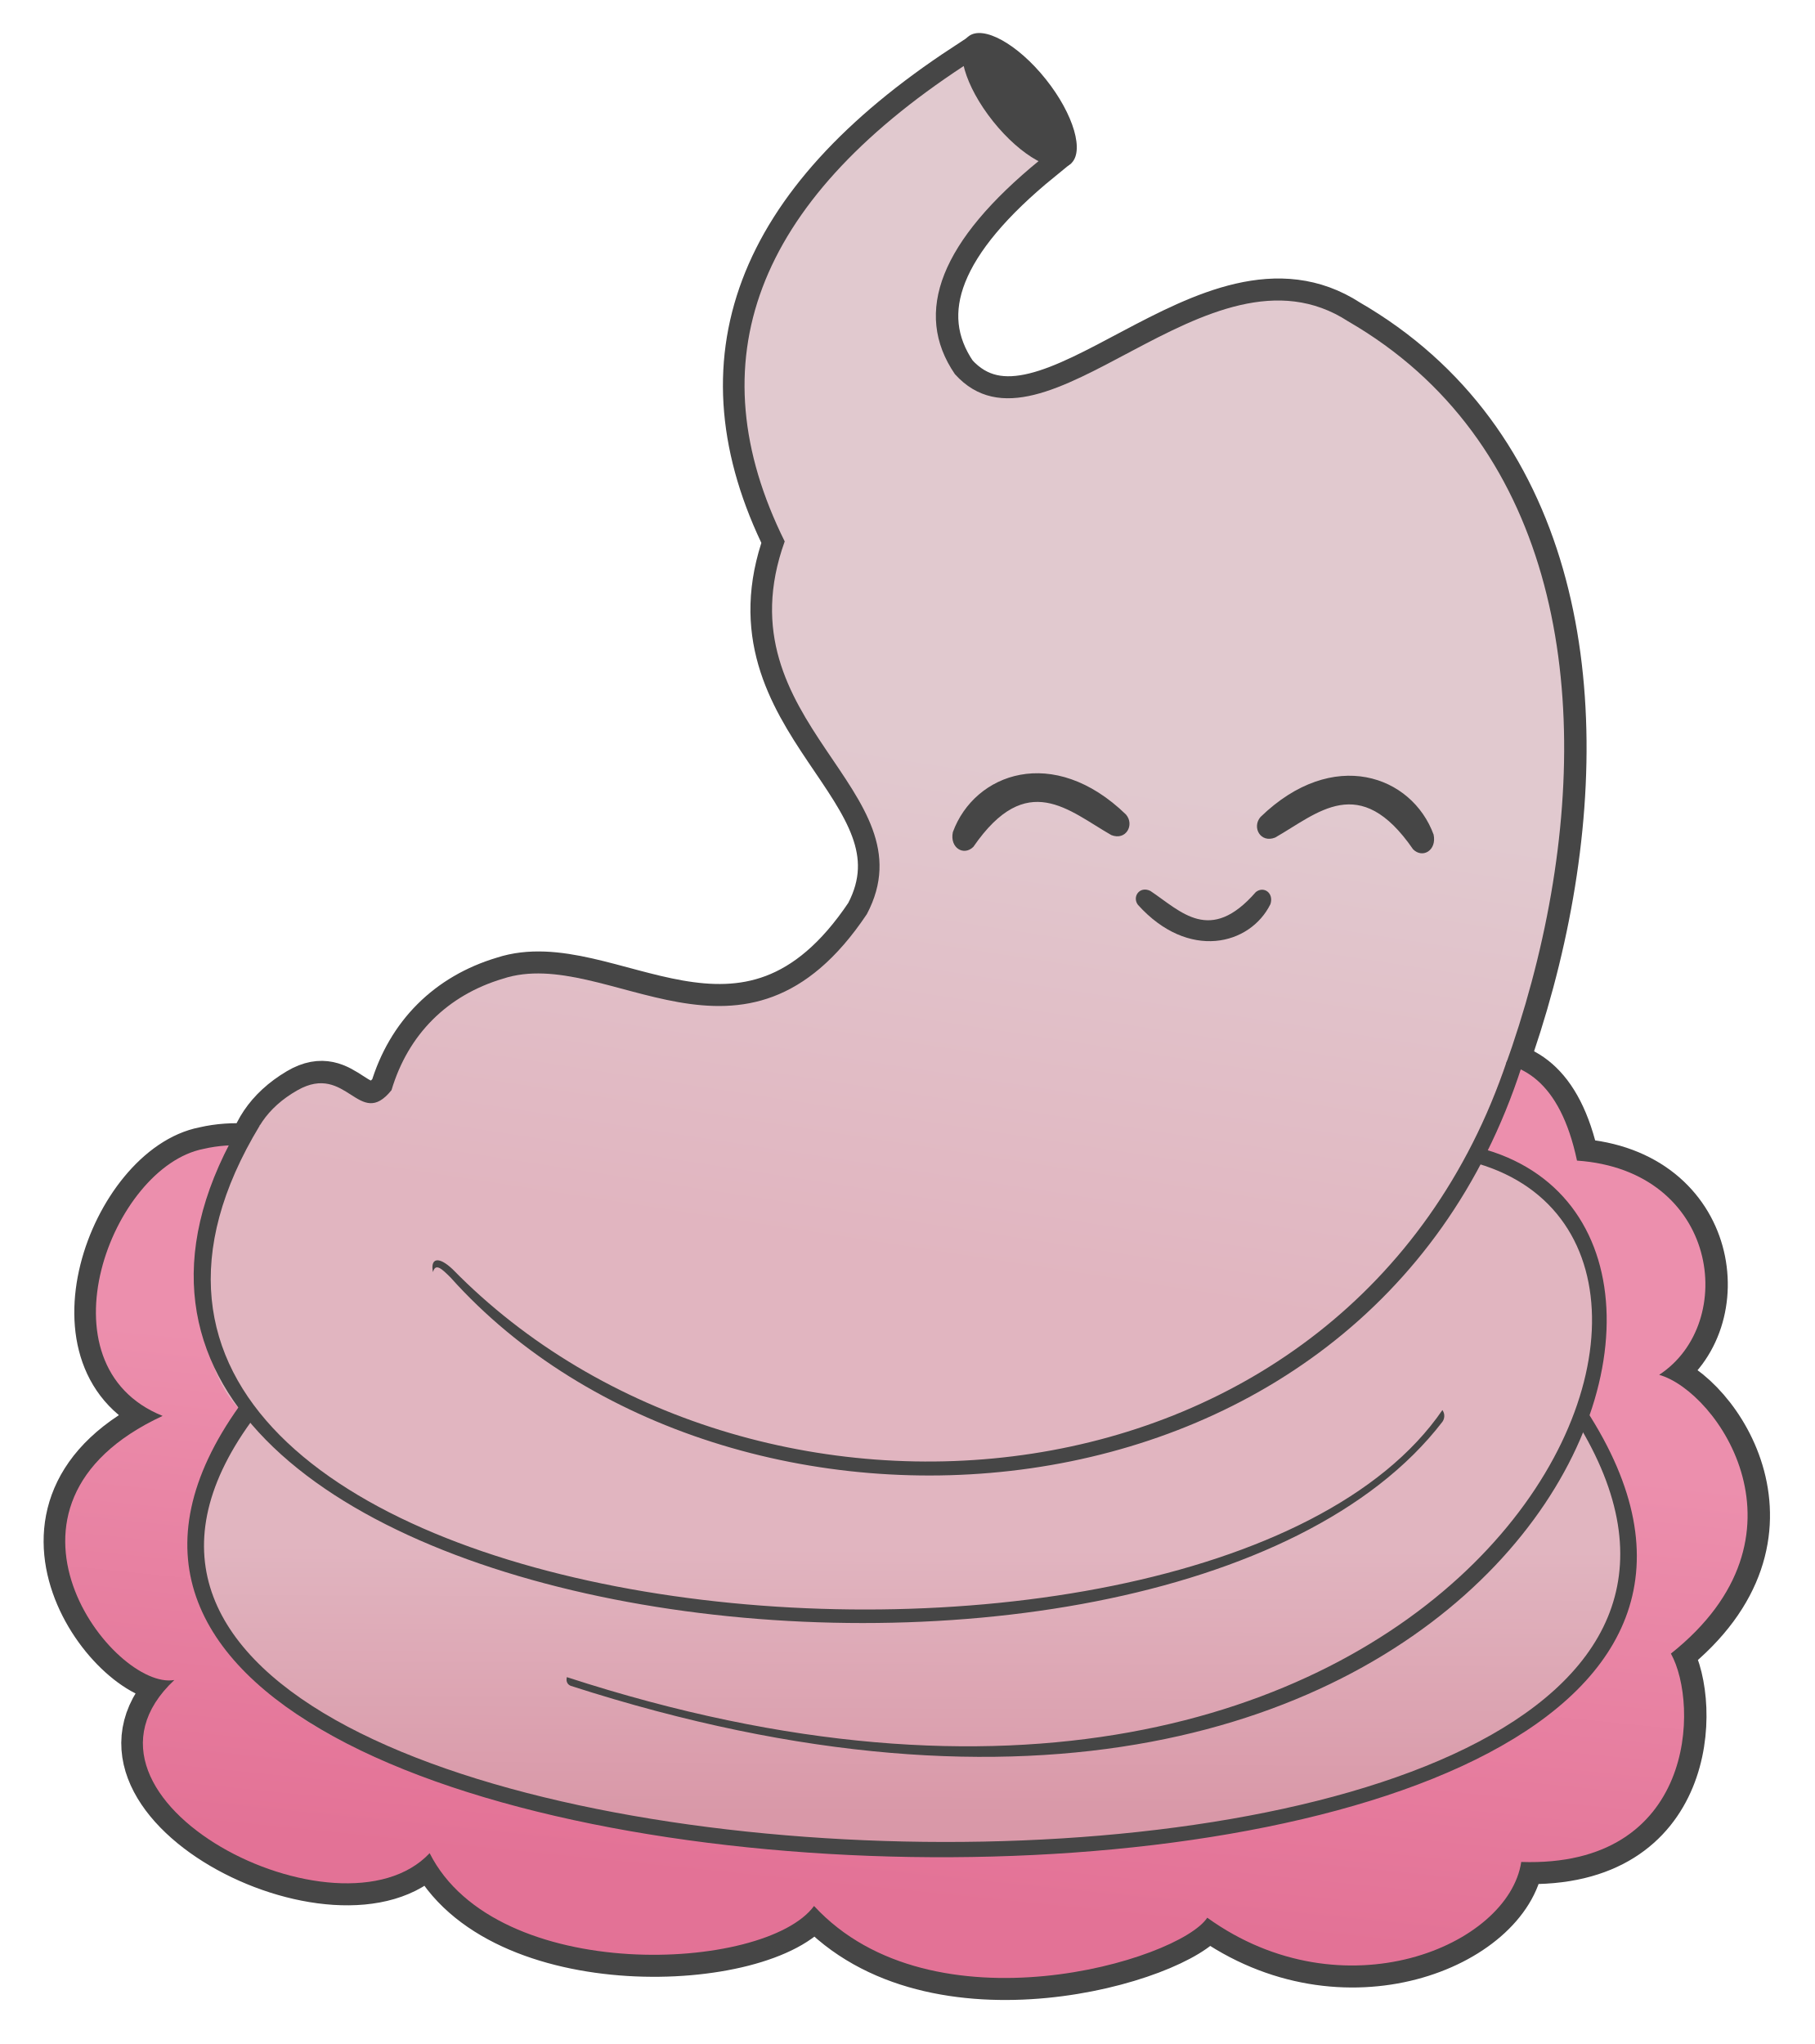
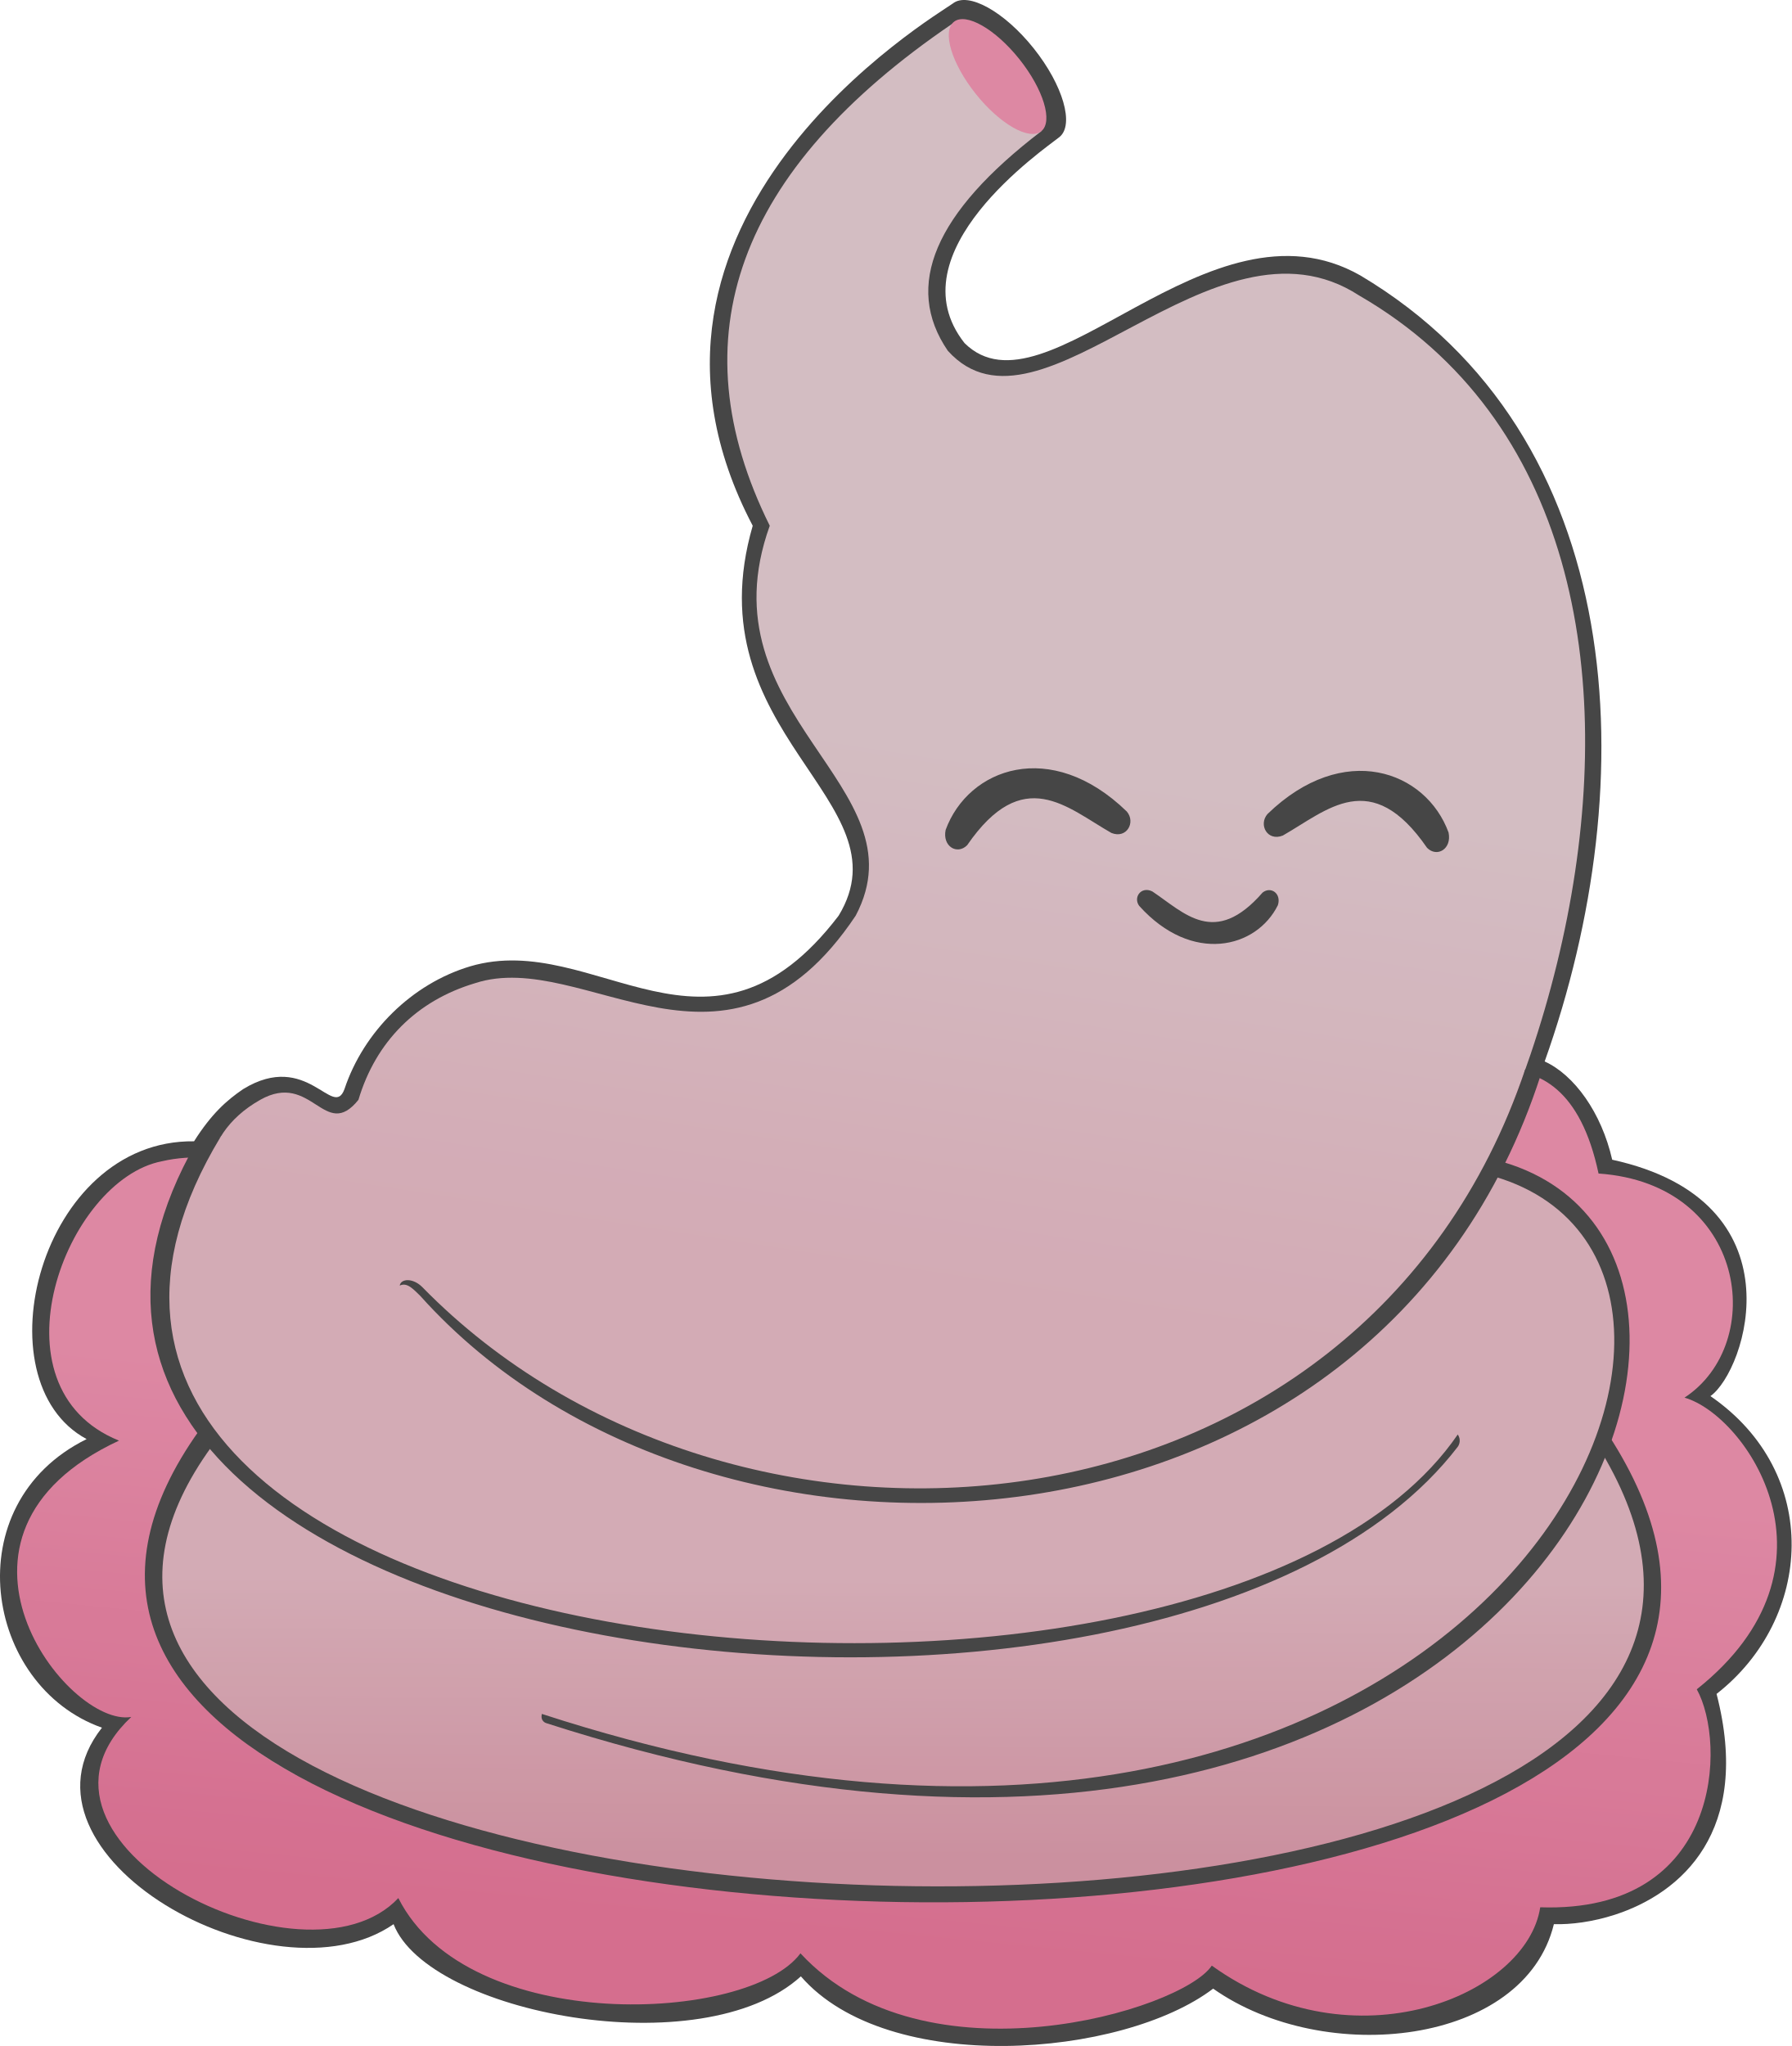
- <svg xmlns="http://www.w3.org/2000/svg" style="isolation:isolate" viewBox="0 0 618.324 696.535">
-   <defs>
-     <clipPath id="a">
-       <path d="M0 0h618.324v696.535H0z" />
-     </clipPath>
-   </defs>
-   <g clip-path="url(#a)">
-     <path fill="#EC8FAD" fill-opacity=".56" stroke="#464646" stroke-linecap="square" stroke-miterlimit="3" stroke-width="15" d="M114.552 400.5c-3.666-4-25-13.667-45-9-31.333 6-57 73.667-14 91-66 30.667-16.666 93.667 4 90-43.333 40.667 56.667 91.333 87 59 22.667 45 114.334 40.667 131 18 40.334 43.667 124.334 18.667 134 4 46.334 33.333 102.667 9.667 107-19 59.334 2 60.667-53.667 51-71 50.334-40 16-89.333-4-95 27-17.667 20.334-69.667-28-73-11.666-55-54-26.667-64-24-197-9.333-213-11.333-359 29z" vector-effect="non-scaling-stroke" />
-     <path fill="#E1C9CF" stroke="#464646" stroke-linecap="square" stroke-miterlimit="3" stroke-width="15" d="M354.552 54.5q-50.666 41.333-29 73c30.334 33.667 86.334-49 134-18 139 80.333 56.334 330.333-44 390-143.666 67.667-242-73-269-52-43 13-88-50.5-45-76 16.624-9.859 21 13.667 32 0 5.667-19 19-32.333 38-38 35.667-11.667 82.334 40.333 124-22 22.334-42.333-50.333-65-28-127q-45.666-92 61-162l26 32z" vector-effect="non-scaling-stroke" />
-     <linearGradient id="b" x1=".535" x2=".438" y1=".38" y2=".908" gradientTransform="matrix(573.324 0 0 312.189 22.228 361.845)" gradientUnits="userSpaceOnUse">
-       <stop offset="0%" stop-color="#ec8fad" />
-       <stop offset="98.261%" stop-color="#e37296" />
-     </linearGradient>
-     <path fill="url(#b)" d="M114.416 400.5c-3.666-4-25-13.667-45-9-31.333 6-57 73.667-14 91-66 30.667-16.666 93.667 4 90-43.333 40.667 56.667 91.333 87 59 22.667 45 114.334 40.667 131 18 40.334 43.667 124.334 18.667 134 4 46.334 33.333 102.667 9.667 107-19 59.334 2 60.667-53.667 51-71 50.334-40 16-89.333-4-95 27-17.667 20.334-69.667-28-73-11.666-55-54-26.667-64-24-197-9.333-213-11.333-359 29z" />
-     <linearGradient id="c" x1=".512" x2=".509" y1=".597" y2=".959" gradientTransform="matrix(489.687 0 0 260.107 64.058 370.426)" gradientUnits="userSpaceOnUse">
-       <stop offset="1.739%" stop-color="#e1b5c0" />
-       <stop offset="97.826%" stop-color="#d998a8" />
-     </linearGradient>
-     <path fill="url(#c)" d="M136.625 381.5c-31.323-7.5-46.56-.412-52.073 5-24.5 20-20.5 82.5 0 96-36 36-18 71.5 4 90 58.5 77 548 104 453-90 14.5-46.5-.5-81.5-40-91-16.98-25.003-295-27-364.927-10z" />
-     <linearGradient id="d" x1=".593" x2=".543" y1=".477" y2=".837" gradientTransform="matrix(448.778 0 0 495.564 84.266 22.5)" gradientUnits="userSpaceOnUse">
-       <stop offset="1.304%" stop-color="#e1c9cf" />
-       <stop offset="97.391%" stop-color="#e1b5c0" />
-     </linearGradient>
-     <path fill="url(#d)" d="M354.416 54.5q-50.666 41.333-29 73c30.334 33.667 86.334-49 134-18 139 80.333 56.334 330.333-44 390-143.666 67.667-242-73-269-52-43 13-87.416-52.032-45-76 16.827-9.508 21 13.667 32 0 5.667-19 19-32.333 38-38 35.667-11.667 82.334 40.333 124-22 22.334-42.333-50.333-65-28-127q-45.666-92 61-162l26 32z" />
-     <path fill="#464646" d="M85.552 484.5c-.937-2.625-3.156-5.813-4-5.313-139.666 195.646 596.75 213.563 459 1.313 0 0-2.625 2.625-2 6 118.75 200-582.5 176.75-453-2z" />
-     <path fill="#464646" d="M88.552 383.5c-3.937 1.313-7.156 1.5-8 2-96.5 171 315.25 223.75 411 99 0 0 1.441-1.831 0-4-82 119.75-508.75 77.5-403-97z" />
-     <path fill="#464646" d="M154.227 432.5c101.325 103.5 305.825 87.75 359.325-71 2.382.019 3.888-.07 5 2-53.052 164.463-271.25 176.5-365 71.843-2.812-2.78-5.125-5.155-6-1.843-.937-4.562 1.657-5.719 6.675-1z" />
-     <path fill="#464646" d="M503.552 396.5c-.75-1.67.75-4.92 3-4.67 107 31.92 5 284.92-312 182.67 0 0-1.968-.563-1.375-2.982C497.219 670.5 609.552 427.75 503.552 396.5zM427.97 303.982c2.682-2.127 6.191.294 4.981 4.106-6.933 14.056-27.984 19.335-45.173.238-2.044-2.742.597-6.515 4.259-4.719 10.456 6.981 20.325 18.289 35.933.375zM481.552 289.414c3.25 3.25 8.125.375 7-5-7.375-20.125-34.25-30-59-6-3 3.5 0 9 5 7 14.5-8.25 28.75-22.5 47 4zM331.717 288.566c-3.25 3.25-8.125.375-7-5 7.375-20.125 34.25-30 59-6 3 3.5 0 9-5 7-14.5-8.25-28.75-22.5-47 4zM338.41 41.337c-9.586-12.005-13.342-24.968-8.382-28.928 4.96-3.96 16.769 2.571 26.355 14.577 9.586 12.005 13.342 24.967 8.382 28.927-4.96 3.96-16.769-2.571-26.355-14.576z" />
+ <svg xmlns="http://www.w3.org/2000/svg" style="isolation:isolate" viewBox="0 0 583.67 666.43">
+   <g style="isolation:isolate">
+     <path fill="#464646" d="M314.218 111.746c26.5 26.25 79.5-50.25 129-22 87.75 52.25 92.5 164.75 60 256 9.625 4.375 18.5 16.625 22 32 61.75 13.5 43.625 68.75 32 77 36.5 25.125 33.375 72.5 2 97 11.594 44.88-11.572 64.932-33.139 71.927-7.265 2.356-14.349 3.23-19.861 3.073-9.625 39.5-74.625 46.625-111 21-29.625 22.5-106 28.625-134.312-4-32.188 29.25-121.438 12-132.688-17-39.25 27.125-127.625-22.625-95-64-38.25-13.5-48-72.75-5-94-35.125-18.875-15.25-97.625 35-97 5.625-8.875 10.562-13.313 16-17 20.937-12.813 29.312 10.062 33 0 6.25-18.75 22-34.333 41-40 40.75-12 77.75 38.875 120-16.5 22.75-37.5-47.75-59-28-127-52.5-100 59.5-166 65.164-170.091 4.965-3.954 16.769 2.571 26.355 14.576 9.586 12.006 13.341 24.968 8.381 28.928-4.959 3.96-54.15 37.587-30.9 67.087z" />
+     <g opacity=".91">
+       <linearGradient id="a" x1=".535" x2=".438" y1=".38" y2=".908" gradientTransform="matrix(573.32 0 0 312.19 5.58 348.59)" gradientUnits="userSpaceOnUse">
+         <stop offset="0%" stop-color="#ec8fad" />
+         <stop offset="98.261%" stop-color="#e37296" />
+       </linearGradient>
+       <path fill="url(#a)" d="M97.77 387.246c-3.667-4-25-13.667-45-9-31.334 6-57 73.667-14 91-66 30.667-16.667 93.667 4 90-43.334 40.667 56.666 91.333 87 59 22.666 45 114.333 40.667 131 18 40.333 43.667 124.333 18.667 134 4 46.333 33.333 102.666 9.667 107-19 59.333 2 60.666-53.667 51-71 50.333-40 16-89.333-4-95 27-17.667 20.333-69.667-28-73-11.667-55-54-26.667-64-24-197-9.333-213-11.333-359 29z" />
+       <linearGradient id="b" x1=".512" x2=".509" y1=".597" y2=".959" gradientTransform="matrix(489.69 0 0 260.11 47.41 357.17)" gradientUnits="userSpaceOnUse">
+         <stop offset="1.739%" stop-color="#e1b5c0" />
+         <stop offset="97.826%" stop-color="#d998a8" />
+       </linearGradient>
+       <path fill="url(#b)" d="M119.978 368.246c-31.322-7.5-46.56-.412-52.072 5-24.5 20-20.5 82.5 0 96-36 36-18 71.5 4 90 58.5 77 548 104 453-90 14.5-46.5-.5-81.5-40-91-16.98-25.003-295-27-364.928-10z" />
+       <linearGradient id="c" x1=".593" x2=".543" y1=".477" y2=".837" gradientTransform="matrix(448.78 0 0 497.06 67.62 7.75)" gradientUnits="userSpaceOnUse">
+         <stop offset="1.304%" stop-color="#e1c9cf" />
+         <stop offset="97.391%" stop-color="#e1b5c0" />
+       </linearGradient>
+       <path fill="url(#c)" d="M339.218 42.746q-52.115 39.833-30.448 71.5c30.333 33.667 86.333-49 134-18 139 80.333 56.333 330.333-44 390-143.667 67.667-242-73-269-52-43 13-87.416-52.032-45-76 16.827-9.508 21 13.667 32 0 5.666-19 19-32.333 38-38 35.666-11.667 82.333 40.333 124-22 22.333-42.333-50.334-65-28-127q-45.667-92 59.448-163.5l29 35z" />
+       <path fill="#EC8FAD" d="M317.892 30.595c-7.852-9.834-11.048-20.357-7.132-23.484 3.916-3.127 13.47 2.319 21.323 12.153 7.852 9.834 11.048 20.357 7.132 23.484-3.916 3.127-13.471-2.319-21.323-12.153z" />
+     </g>
+     <g fill="#464646" style="isolation:isolate">
+       <path d="M68.906 471.246c-.938-2.625-3.156-5.813-4-5.313-139.667 195.646 596.75 213.563 459 1.313 0 0-2.625 2.625-2 6 118.75 200-582.5 176.75-453-2z" />
+       <path d="M71.906 370.246c-3.938 1.312-7.156 1.5-8 2-97.938 171 315.25 223.75 411 99 0 0 1.44-1.831 0-4-82 119.75-508.75 77.5-403-97z" />
+       <path d="M137.581 419.246c101.325 103.5 305.825 87.75 359.325-71 2.382.019 3.888-.07 5 2-53.053 164.463-271.25 176.5-365 71.843-2.188-2.093-4.251-4.531-6.688-3.343.375-2.313 4.312-2.563 7.363.5z" />
+       <path d="M486.906 383.246c-.75-1.67.75-4.92 3-4.67 107 31.92 5 284.92-312 182.67 0 0-1.969-.563-1.375-2.982 304.042 98.982 416.375-143.768 310.375-175.018z" />
+     </g>
+     <g fill="#464646" style="isolation:isolate">
+       <path d="M411.324 290.728c2.682-2.127 6.191.293 4.98 4.106-6.933 14.056-27.983 19.335-45.172.238-2.045-2.742.597-6.515 4.259-4.719 10.456 6.981 20.324 18.289 35.933.375zM464.906 276.16c3.25 3.25 8.125.375 7-5-7.375-20.125-34.25-30-59-6-3 3.5 0 9 5 7 14.5-8.25 28.75-22.5 47 4zM315.071 275.312c-3.25 3.25-8.125.375-7-5 7.375-20.125 34.25-30 59-6 3 3.5 0 9-5 7-14.5-8.25-28.75-22.5-47 4z" />
+     </g>
  </g>
</svg>
